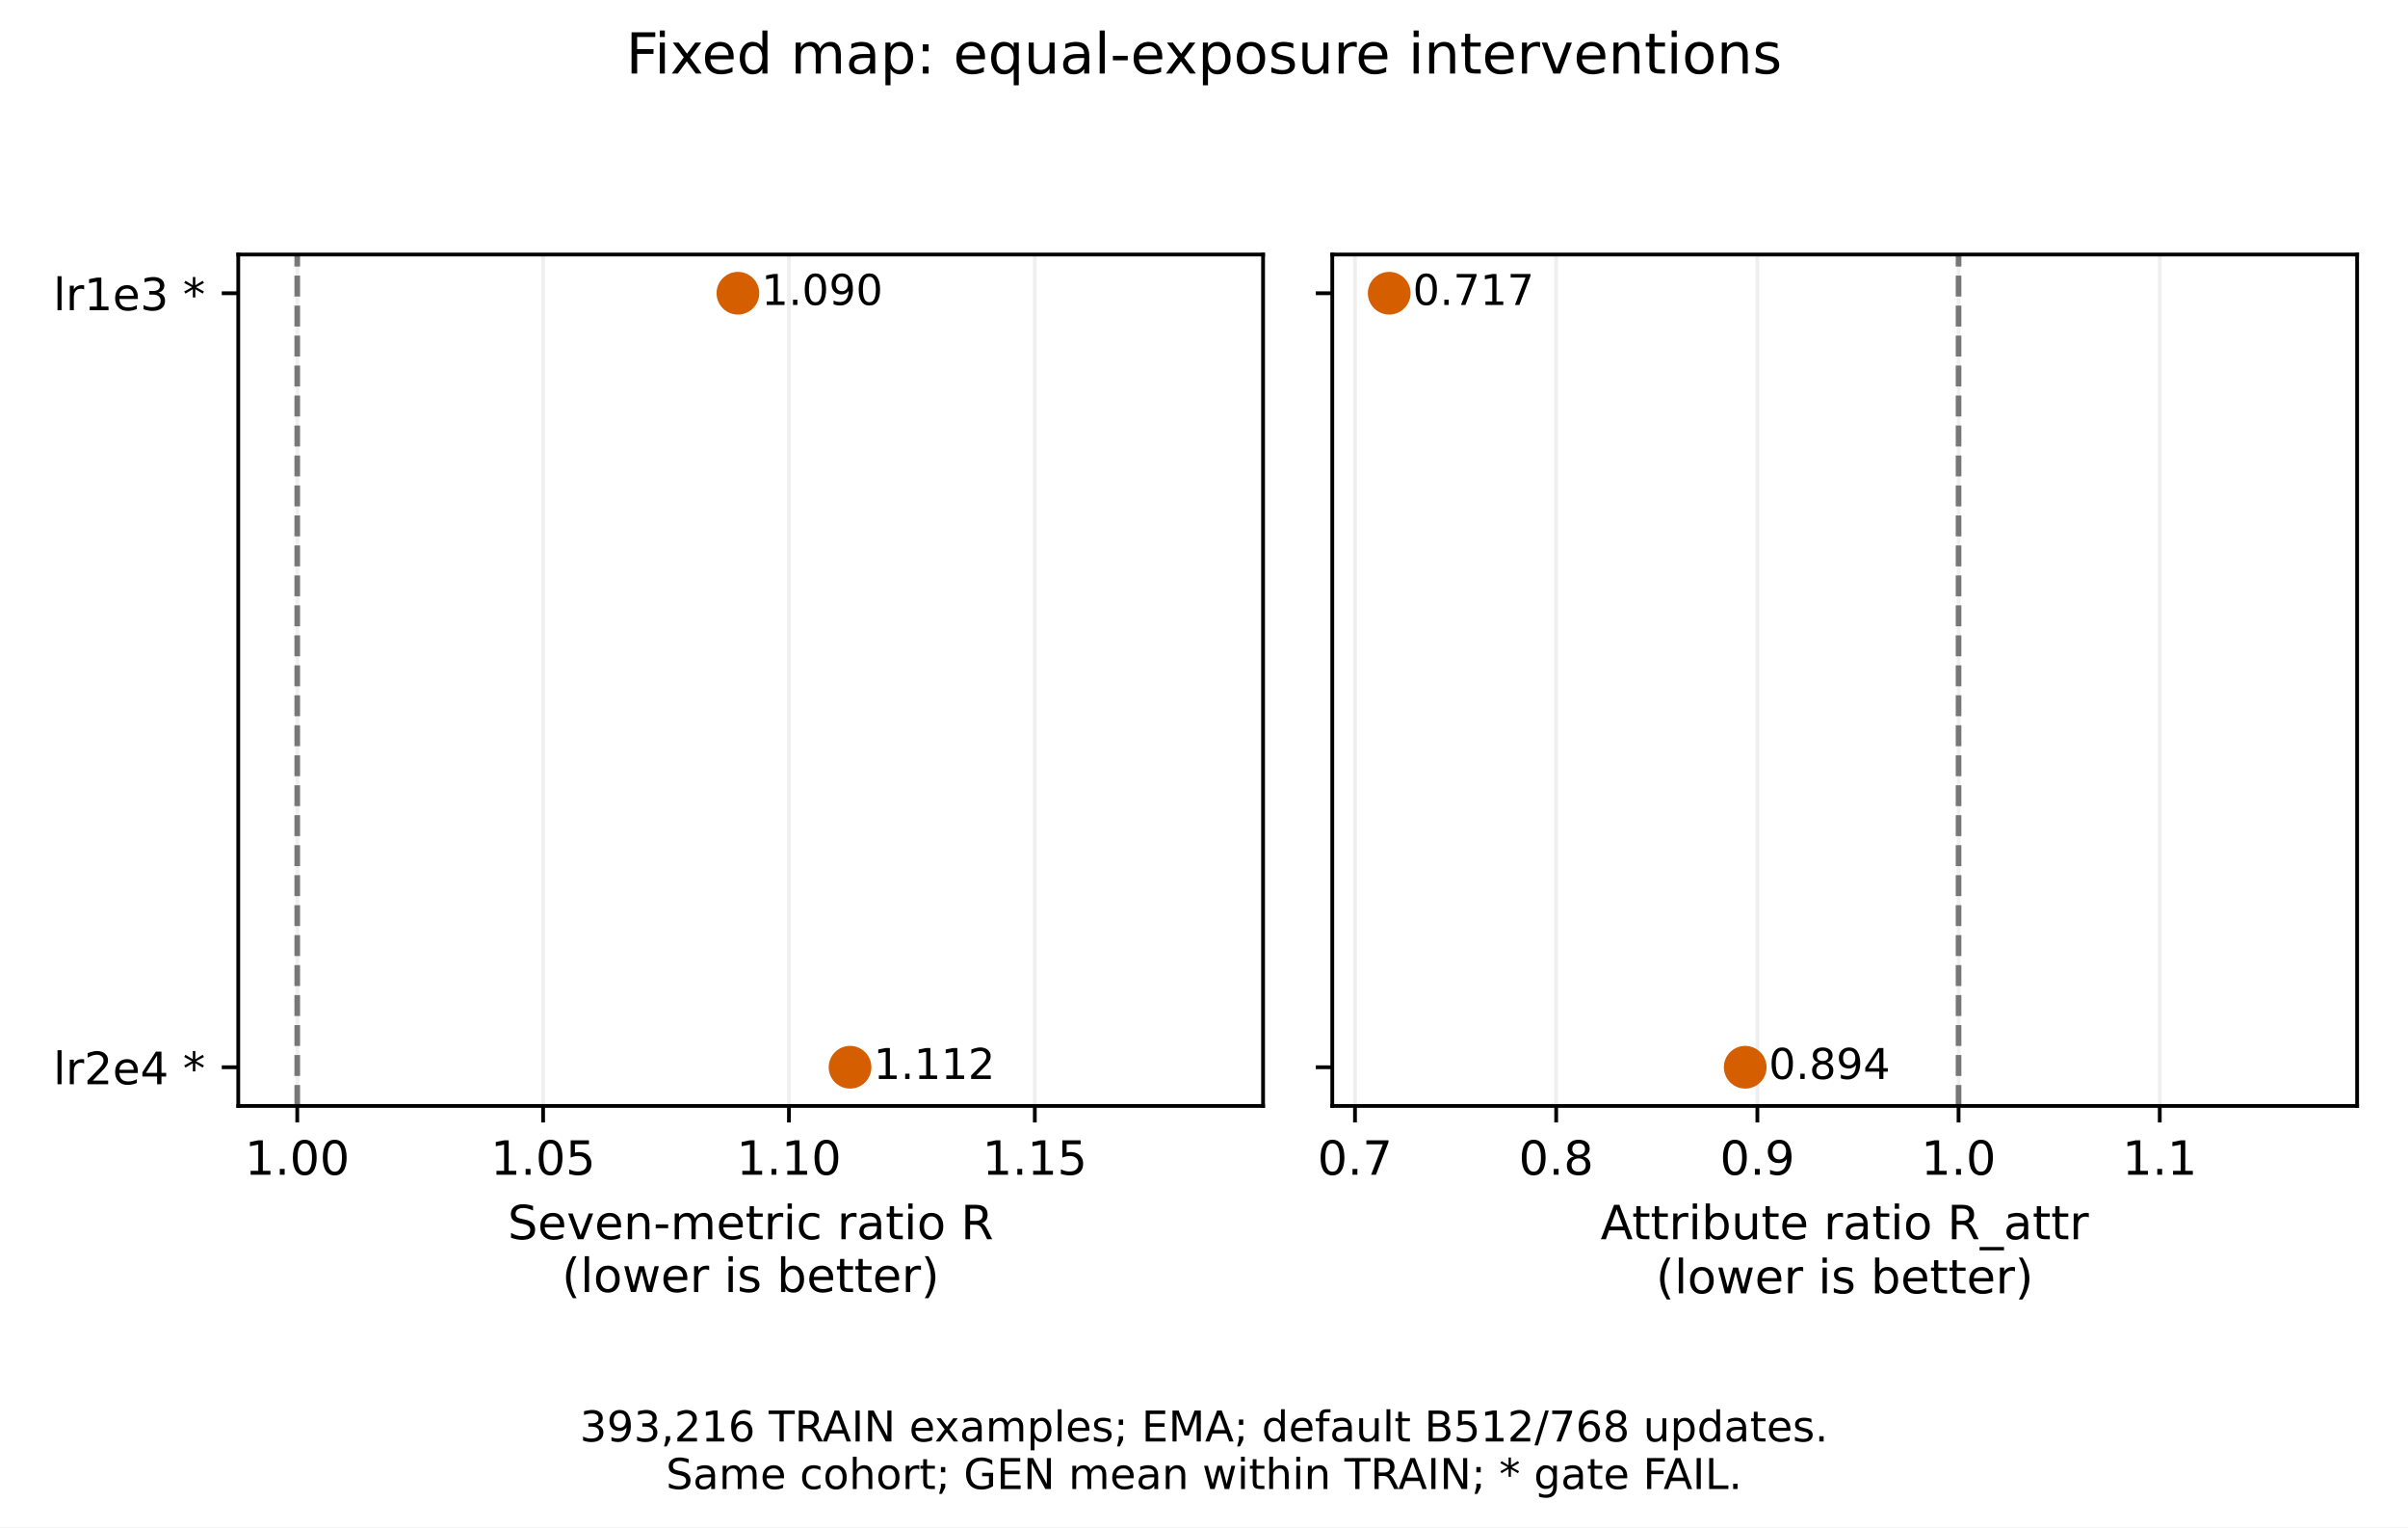
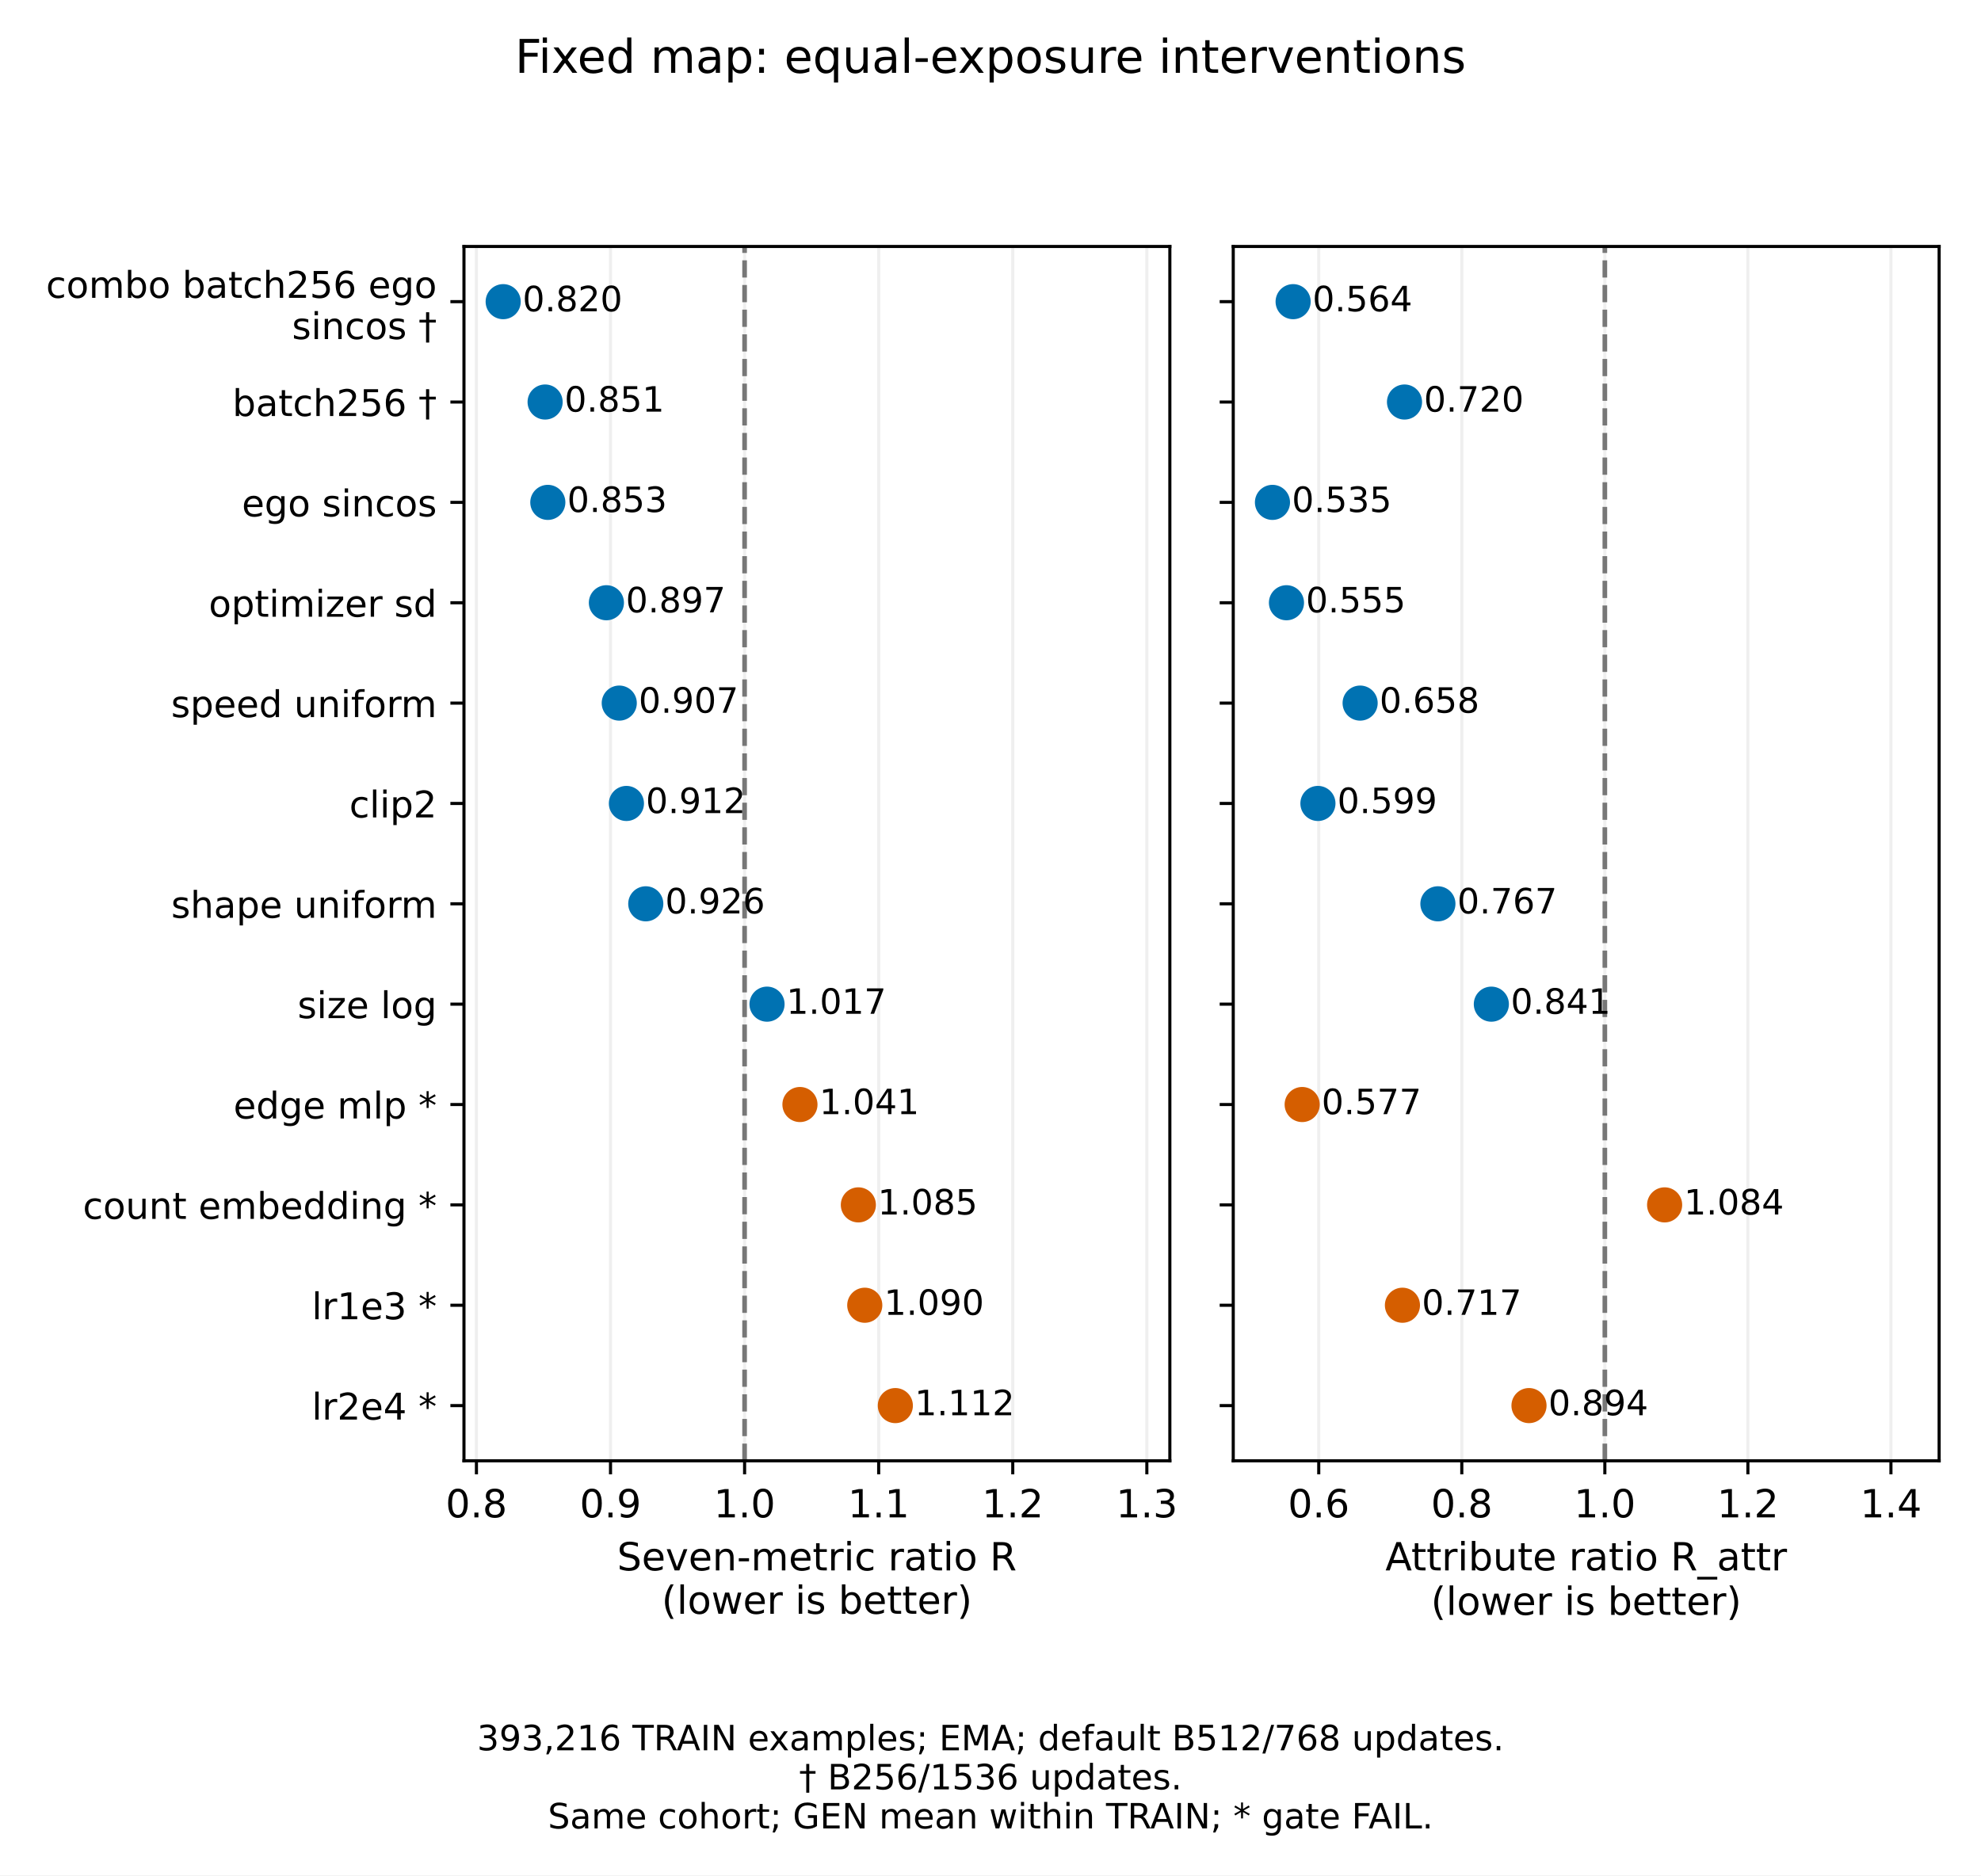
- <svg xmlns="http://www.w3.org/2000/svg" xmlns:xlink="http://www.w3.org/1999/xlink" width="511pt" height="324pt" viewBox="0 0 511 324" version="1.1">
+ <svg xmlns="http://www.w3.org/2000/svg" xmlns:xlink="http://www.w3.org/1999/xlink" width="511pt" height="483.84pt" viewBox="0 0 511 483.84" version="1.1">
  <defs>
    <style type="text/css">*{stroke-linejoin: round; stroke-linecap: butt}</style>
  </defs>
  <g id="figure_1">
    <g id="patch_1">
-       <path d="M 0 324  L 511 324  L 511 0  L 0 0  z " style="fill: #ffffff" />
+       <path d="M 0 483.84 L 511 483.84 L 511 0 L 0 0 z " style="fill: #ffffff" />
    </g>
    <g id="axes_1">
      <g id="patch_2">
-         <path d="M 50.56 234.635  L 268.038 234.635  L 268.038 54  L 50.56 54  z " style="fill: #ffffff" />
+         <path d="M 119.68 376.892 L 301.764 376.892 L 301.764 63.59 L 119.68 63.59 z " style="fill: #ffffff" />
      </g>
      <g id="matplotlib.axis_1">
        <g id="xtick_1">
          <g id="line2d_1">
-             <path d="M 63.081 234.635  L 63.081 54  " clip-path="url(#pbdfbb2872e)" style="fill: none; stroke: #b0b0b0; stroke-opacity: 0.2; stroke-width: 0.8; stroke-linecap: square" />
+             <path d="M 122.897 376.892 L 122.897 63.59 " clip-path="url(#pbceb53eed8)" style="fill: none; stroke: #b0b0b0; stroke-opacity: 0.2; stroke-width: 0.8; stroke-linecap: square" />
          </g>
          <g id="line2d_2">
            <defs>
-               <path id="mc98b90f8cb" d="M 0 0  L 0 3.5  " style="stroke: #000000; stroke-width: 0.8" />
+               <path id="mf1e7a22c0b" d="M 0 0 L 0 3.5 " style="stroke: #000000; stroke-width: 0.8" />
            </defs>
            <g>
-               <use xlink:href="#mc98b90f8cb" x="63.081" y="234.635" style="stroke: #000000; stroke-width: 0.8" />
+               <use xlink:href="#mf1e7a22c0b" x="122.897" y="376.892" style="stroke: #000000; stroke-width: 0.8" />
            </g>
          </g>
          <g id="text_1">
-             <text style="font-size: 10px; font-family: 'DejaVu Sans'; text-anchor: middle" x="63.081" y="249.233" transform="rotate(-0 63.08118 249.2332)">1.00</text>
+             <text style="font-size: 10px; font-family: 'DejaVu Sans'; text-anchor: middle" x="122.897" y="391.491" transform="rotate(-0 122.8967 391.4908)">0.8</text>
          </g>
        </g>
        <g id="xtick_2">
          <g id="line2d_3">
-             <path d="M 115.253 234.635  L 115.253 54  " clip-path="url(#pbdfbb2872e)" style="fill: none; stroke: #b0b0b0; stroke-opacity: 0.2; stroke-width: 0.8; stroke-linecap: square" />
+             <path d="M 157.483 376.892 L 157.483 63.59 " clip-path="url(#pbceb53eed8)" style="fill: none; stroke: #b0b0b0; stroke-opacity: 0.2; stroke-width: 0.8; stroke-linecap: square" />
          </g>
          <g id="line2d_4">
            <g>
-               <use xlink:href="#mc98b90f8cb" x="115.253" y="234.635" style="stroke: #000000; stroke-width: 0.8" />
+               <use xlink:href="#mf1e7a22c0b" x="157.483" y="376.892" style="stroke: #000000; stroke-width: 0.8" />
            </g>
          </g>
          <g id="text_2">
-             <text style="font-size: 10px; font-family: 'DejaVu Sans'; text-anchor: middle" x="115.253" y="249.233" transform="rotate(-0 115.2528 249.2332)">1.05</text>
+             <text style="font-size: 10px; font-family: 'DejaVu Sans'; text-anchor: middle" x="157.483" y="391.491" transform="rotate(-0 157.4831 391.4908)">0.9</text>
          </g>
        </g>
        <g id="xtick_3">
          <g id="line2d_5">
-             <path d="M 167.424 234.635  L 167.424 54  " clip-path="url(#pbdfbb2872e)" style="fill: none; stroke: #b0b0b0; stroke-opacity: 0.2; stroke-width: 0.8; stroke-linecap: square" />
+             <path d="M 192.07 376.892 L 192.07 63.59 " clip-path="url(#pbceb53eed8)" style="fill: none; stroke: #b0b0b0; stroke-opacity: 0.2; stroke-width: 0.8; stroke-linecap: square" />
          </g>
          <g id="line2d_6">
            <g>
-               <use xlink:href="#mc98b90f8cb" x="167.424" y="234.635" style="stroke: #000000; stroke-width: 0.8" />
+               <use xlink:href="#mf1e7a22c0b" x="192.07" y="376.892" style="stroke: #000000; stroke-width: 0.8" />
            </g>
          </g>
          <g id="text_3">
-             <text style="font-size: 10px; font-family: 'DejaVu Sans'; text-anchor: middle" x="167.424" y="249.233" transform="rotate(-0 167.4243 249.2332)">1.10</text>
+             <text style="font-size: 10px; font-family: 'DejaVu Sans'; text-anchor: middle" x="192.07" y="391.491" transform="rotate(-0 192.0695 391.4908)">1.0</text>
          </g>
        </g>
        <g id="xtick_4">
          <g id="line2d_7">
-             <path d="M 219.596 234.635  L 219.596 54  " clip-path="url(#pbdfbb2872e)" style="fill: none; stroke: #b0b0b0; stroke-opacity: 0.2; stroke-width: 0.8; stroke-linecap: square" />
+             <path d="M 226.656 376.892 L 226.656 63.59 " clip-path="url(#pbceb53eed8)" style="fill: none; stroke: #b0b0b0; stroke-opacity: 0.2; stroke-width: 0.8; stroke-linecap: square" />
          </g>
          <g id="line2d_8">
            <g>
-               <use xlink:href="#mc98b90f8cb" x="219.596" y="234.635" style="stroke: #000000; stroke-width: 0.8" />
+               <use xlink:href="#mf1e7a22c0b" x="226.656" y="376.892" style="stroke: #000000; stroke-width: 0.8" />
            </g>
          </g>
          <g id="text_4">
-             <text style="font-size: 10px; font-family: 'DejaVu Sans'; text-anchor: middle" x="219.596" y="249.233" transform="rotate(-0 219.5959 249.2332)">1.15</text>
-           </g>
-         </g>
-         <g id="text_5">
-           <text style="font-size: 10px; font-family: 'DejaVu Sans'" transform="translate(107.7581 262.9113)">Seven-metric ratio R</text>
-           <text style="font-size: 10px; font-family: 'DejaVu Sans'" transform="translate(119.2527 274.1091)">(lower is better)</text>
+             <text style="font-size: 10px; font-family: 'DejaVu Sans'; text-anchor: middle" x="226.656" y="391.491" transform="rotate(-0 226.6559 391.4908)">1.1</text>
+           </g>
+         </g>
+         <g id="xtick_5">
+           <g id="line2d_9">
+             <path d="M 261.242 376.892 L 261.242 63.59 " clip-path="url(#pbceb53eed8)" style="fill: none; stroke: #b0b0b0; stroke-opacity: 0.2; stroke-width: 0.8; stroke-linecap: square" />
+           </g>
+           <g id="line2d_10">
+             <g>
+               <use xlink:href="#mf1e7a22c0b" x="261.242" y="376.892" style="stroke: #000000; stroke-width: 0.8" />
+             </g>
+           </g>
+           <g id="text_5">
+             <text style="font-size: 10px; font-family: 'DejaVu Sans'; text-anchor: middle" x="261.242" y="391.491" transform="rotate(-0 261.2423 391.4908)">1.2</text>
+           </g>
+         </g>
+         <g id="xtick_6">
+           <g id="line2d_11">
+             <path d="M 295.829 376.892 L 295.829 63.59 " clip-path="url(#pbceb53eed8)" style="fill: none; stroke: #b0b0b0; stroke-opacity: 0.2; stroke-width: 0.8; stroke-linecap: square" />
+           </g>
+           <g id="line2d_12">
+             <g>
+               <use xlink:href="#mf1e7a22c0b" x="295.829" y="376.892" style="stroke: #000000; stroke-width: 0.8" />
+             </g>
+           </g>
+           <g id="text_6">
+             <text style="font-size: 10px; font-family: 'DejaVu Sans'; text-anchor: middle" x="295.829" y="391.491" transform="rotate(-0 295.8287 391.4908)">1.3</text>
+           </g>
+         </g>
+         <g id="text_7">
+           <text style="font-size: 10px; font-family: 'DejaVu Sans'" transform="translate(159.1812 405.1689)">Seven-metric ratio R</text>
+           <text style="font-size: 10px; font-family: 'DejaVu Sans'" transform="translate(170.6758 416.3667)">(lower is better)</text>
        </g>
      </g>
      <g id="matplotlib.axis_2">
        <g id="ytick_1">
-           <g id="line2d_9">
+           <g id="line2d_13">
            <defs>
-               <path id="mfae079e0f7" d="M 0 0  L -3.5 0  " style="stroke: #000000; stroke-width: 0.8" />
+               <path id="ma872271c7c" d="M 0 0 L -3.5 0 " style="stroke: #000000; stroke-width: 0.8" />
            </defs>
            <g>
-               <use xlink:href="#mfae079e0f7" x="50.56" y="62.211" style="stroke: #000000; stroke-width: 0.8" />
-             </g>
-           </g>
-           <g id="text_6">
-             <text style="font-size: 9.5px; font-family: 'DejaVu Sans'; text-anchor: end" x="43.56" y="65.82" transform="rotate(-0 43.56 65.81993)">lr1e3 *</text>
+               <use xlink:href="#ma872271c7c" x="119.68" y="77.831" style="stroke: #000000; stroke-width: 0.8" />
+             </g>
+           </g>
+           <g id="text_8">
+             <text style="font-size: 9.5px; font-family: 'DejaVu Sans'" transform="translate(11.86422 76.84355)">combo batch256 ego</text>
+             <text style="font-size: 9.5px; font-family: 'DejaVu Sans'" transform="translate(75.3168 87.48147)">sincos †</text>
          </g>
        </g>
        <g id="ytick_2">
-           <g id="line2d_10">
-             <g>
-               <use xlink:href="#mfae079e0f7" x="50.56" y="226.424" style="stroke: #000000; stroke-width: 0.8" />
-             </g>
-           </g>
-           <g id="text_7">
-             <text style="font-size: 9.5px; font-family: 'DejaVu Sans'; text-anchor: end" x="43.56" y="230.033" transform="rotate(-0 43.56 230.0333)">lr2e4 *</text>
-           </g>
-         </g>
-       </g>
-       <g id="line2d_11">
-         <path d="M 63.081 234.635  L 63.081 54  " clip-path="url(#pbdfbb2872e)" style="fill: none; stroke-dasharray: 4.44,1.92; stroke-dashoffset: 0; stroke: #777777; stroke-width: 1.2" />
+           <g id="line2d_14">
+             <g>
+               <use xlink:href="#ma872271c7c" x="119.68" y="103.724" style="stroke: #000000; stroke-width: 0.8" />
+             </g>
+           </g>
+           <g id="text_9">
+             <text style="font-size: 9.5px; font-family: 'DejaVu Sans'; text-anchor: end" x="112.68" y="107.333" transform="rotate(-0 112.68 107.3334)">batch256 †</text>
+           </g>
+         </g>
+         <g id="ytick_3">
+           <g id="line2d_15">
+             <g>
+               <use xlink:href="#ma872271c7c" x="119.68" y="129.617" style="stroke: #000000; stroke-width: 0.8" />
+             </g>
+           </g>
+           <g id="text_10">
+             <text style="font-size: 9.5px; font-family: 'DejaVu Sans'; text-anchor: end" x="112.68" y="133.226" transform="rotate(-0 112.68 133.2261)">ego sincos</text>
+           </g>
+         </g>
+         <g id="ytick_4">
+           <g id="line2d_16">
+             <g>
+               <use xlink:href="#ma872271c7c" x="119.68" y="155.51" style="stroke: #000000; stroke-width: 0.8" />
+             </g>
+           </g>
+           <g id="text_11">
+             <text style="font-size: 9.5px; font-family: 'DejaVu Sans'; text-anchor: end" x="112.68" y="159.119" transform="rotate(-0 112.68 159.1188)">optimizer sd</text>
+           </g>
+         </g>
+         <g id="ytick_5">
+           <g id="line2d_17">
+             <g>
+               <use xlink:href="#ma872271c7c" x="119.68" y="181.402" style="stroke: #000000; stroke-width: 0.8" />
+             </g>
+           </g>
+           <g id="text_12">
+             <text style="font-size: 9.5px; font-family: 'DejaVu Sans'; text-anchor: end" x="112.68" y="185.012" transform="rotate(-0 112.68 185.0115)">speed uniform</text>
+           </g>
+         </g>
+         <g id="ytick_6">
+           <g id="line2d_18">
+             <g>
+               <use xlink:href="#ma872271c7c" x="119.68" y="207.295" style="stroke: #000000; stroke-width: 0.8" />
+             </g>
+           </g>
+           <g id="text_13">
+             <text style="font-size: 9.5px; font-family: 'DejaVu Sans'; text-anchor: end" x="112.68" y="210.904" transform="rotate(-0 112.68 210.9043)">clip2</text>
+           </g>
+         </g>
+         <g id="ytick_7">
+           <g id="line2d_19">
+             <g>
+               <use xlink:href="#ma872271c7c" x="119.68" y="233.188" style="stroke: #000000; stroke-width: 0.8" />
+             </g>
+           </g>
+           <g id="text_14">
+             <text style="font-size: 9.5px; font-family: 'DejaVu Sans'; text-anchor: end" x="112.68" y="236.797" transform="rotate(-0 112.68 236.797)">shape uniform</text>
+           </g>
+         </g>
+         <g id="ytick_8">
+           <g id="line2d_20">
+             <g>
+               <use xlink:href="#ma872271c7c" x="119.68" y="259.08" style="stroke: #000000; stroke-width: 0.8" />
+             </g>
+           </g>
+           <g id="text_15">
+             <text style="font-size: 9.5px; font-family: 'DejaVu Sans'; text-anchor: end" x="112.68" y="262.69" transform="rotate(-0 112.68 262.6897)">size log</text>
+           </g>
+         </g>
+         <g id="ytick_9">
+           <g id="line2d_21">
+             <g>
+               <use xlink:href="#ma872271c7c" x="119.68" y="284.973" style="stroke: #000000; stroke-width: 0.8" />
+             </g>
+           </g>
+           <g id="text_16">
+             <text style="font-size: 9.5px; font-family: 'DejaVu Sans'; text-anchor: end" x="112.68" y="288.582" transform="rotate(-0 112.68 288.5824)">edge mlp *</text>
+           </g>
+         </g>
+         <g id="ytick_10">
+           <g id="line2d_22">
+             <g>
+               <use xlink:href="#ma872271c7c" x="119.68" y="310.866" style="stroke: #000000; stroke-width: 0.8" />
+             </g>
+           </g>
+           <g id="text_17">
+             <text style="font-size: 9.5px; font-family: 'DejaVu Sans'; text-anchor: end" x="112.68" y="314.475" transform="rotate(-0 112.68 314.4752)">count embedding *</text>
+           </g>
+         </g>
+         <g id="ytick_11">
+           <g id="line2d_23">
+             <g>
+               <use xlink:href="#ma872271c7c" x="119.68" y="336.759" style="stroke: #000000; stroke-width: 0.8" />
+             </g>
+           </g>
+           <g id="text_18">
+             <text style="font-size: 9.5px; font-family: 'DejaVu Sans'; text-anchor: end" x="112.68" y="340.368" transform="rotate(-0 112.68 340.3679)">lr1e3 *</text>
+           </g>
+         </g>
+         <g id="ytick_12">
+           <g id="line2d_24">
+             <g>
+               <use xlink:href="#ma872271c7c" x="119.68" y="362.651" style="stroke: #000000; stroke-width: 0.8" />
+             </g>
+           </g>
+           <g id="text_19">
+             <text style="font-size: 9.5px; font-family: 'DejaVu Sans'; text-anchor: end" x="112.68" y="366.261" transform="rotate(-0 112.68 366.2606)">lr2e4 *</text>
+           </g>
+         </g>
+       </g>
+       <g id="line2d_25">
+         <path d="M 192.07 376.892 L 192.07 63.59 " clip-path="url(#pbceb53eed8)" style="fill: none; stroke-dasharray: 4.44,1.92; stroke-dashoffset: 0; stroke: #777777; stroke-width: 1.2" />
      </g>
      <g id="patch_3">
-         <path d="M 50.56 234.635  L 50.56 54  " style="fill: none; stroke: #000000; stroke-width: 0.8; stroke-linejoin: miter; stroke-linecap: square" />
+         <path d="M 119.68 376.892 L 119.68 63.59 " style="fill: none; stroke: #000000; stroke-width: 0.8; stroke-linejoin: miter; stroke-linecap: square" />
      </g>
      <g id="patch_4">
-         <path d="M 268.038 234.635  L 268.038 54  " style="fill: none; stroke: #000000; stroke-width: 0.8; stroke-linejoin: miter; stroke-linecap: square" />
+         <path d="M 301.764 376.892 L 301.764 63.59 " style="fill: none; stroke: #000000; stroke-width: 0.8; stroke-linejoin: miter; stroke-linecap: square" />
      </g>
      <g id="patch_5">
-         <path d="M 50.56 234.635  L 268.038 234.635  " style="fill: none; stroke: #000000; stroke-width: 0.8; stroke-linejoin: miter; stroke-linecap: square" />
+         <path d="M 119.68 376.892 L 301.764 376.892 " style="fill: none; stroke: #000000; stroke-width: 0.8; stroke-linejoin: miter; stroke-linecap: square" />
      </g>
      <g id="patch_6">
-         <path d="M 50.56 54  L 268.038 54  " style="fill: none; stroke: #000000; stroke-width: 0.8; stroke-linejoin: miter; stroke-linecap: square" />
+         <path d="M 119.68 63.59 L 301.764 63.59 " style="fill: none; stroke: #000000; stroke-width: 0.8; stroke-linejoin: miter; stroke-linecap: square" />
      </g>
      <g id="PathCollection_1">
        <defs>
-           <path id="C0_0_9b3d027176" d="M 0 4.031  C 1.069 4.031 2.094 3.606 2.85 2.85  C 3.606 2.094 4.031 1.069 4.031 -0  C 4.031 -1.069 3.606 -2.094 2.85 -2.85  C 2.094 -3.606 1.069 -4.031 0 -4.031  C -1.069 -4.031 -2.094 -3.606 -2.85 -2.85  C -3.606 -2.094 -4.031 -1.069 -4.031 0  C -4.031 1.069 -3.606 2.094 -2.85 2.85  C -2.094 3.606 -1.069 4.031 0 4.031  z " />
+           <path id="C0_0_49f343d128" d="M 0 4.031 C 1.069 4.031 2.094 3.606 2.85 2.85 C 3.606 2.094 4.031 1.069 4.031 -0 C 4.031 -1.069 3.606 -2.094 2.85 -2.85 C 2.094 -3.606 1.069 -4.031 0 -4.031 C -1.069 -4.031 -2.094 -3.606 -2.85 -2.85 C -3.606 -2.094 -4.031 -1.069 -4.031 0 C -4.031 1.069 -3.606 2.094 -2.85 2.85 C -2.094 3.606 -1.069 4.031 0 4.031 z " />
        </defs>
-         <g clip-path="url(#pbdfbb2872e)">
-           <use xlink:href="#C0_0_9b3d027176" x="156.594" y="62.211" style="fill: #d55e00; stroke: #d55e00" />
-         </g>
-         <g clip-path="url(#pbdfbb2872e)">
-           <use xlink:href="#C0_0_9b3d027176" x="180.389" y="226.424" style="fill: #d55e00; stroke: #d55e00" />
-         </g>
-       </g>
-       <g id="text_8">
-         <text style="font-size: 9px; font-family: 'DejaVu Sans'; text-anchor: start" x="161.594" y="64.694" transform="rotate(-0 161.5939 64.69411)">1.090</text>
-       </g>
-       <g id="text_9">
-         <text style="font-size: 9px; font-family: 'DejaVu Sans'; text-anchor: start" x="185.389" y="228.908" transform="rotate(-0 185.3893 228.9075)">1.112</text>
+         <g clip-path="url(#pbceb53eed8)">
+           <use xlink:href="#C0_0_49f343d128" x="129.796" y="77.831" style="fill: #0072b2; stroke: #0072b2" />
+         </g>
+         <g clip-path="url(#pbceb53eed8)">
+           <use xlink:href="#C0_0_49f343d128" x="140.613" y="103.724" style="fill: #0072b2; stroke: #0072b2" />
+         </g>
+         <g clip-path="url(#pbceb53eed8)">
+           <use xlink:href="#C0_0_49f343d128" x="141.31" y="129.617" style="fill: #0072b2; stroke: #0072b2" />
+         </g>
+         <g clip-path="url(#pbceb53eed8)">
+           <use xlink:href="#C0_0_49f343d128" x="156.421" y="155.51" style="fill: #0072b2; stroke: #0072b2" />
+         </g>
+         <g clip-path="url(#pbceb53eed8)">
+           <use xlink:href="#C0_0_49f343d128" x="159.738" y="181.402" style="fill: #0072b2; stroke: #0072b2" />
+         </g>
+         <g clip-path="url(#pbceb53eed8)">
+           <use xlink:href="#C0_0_49f343d128" x="161.586" y="207.295" style="fill: #0072b2; stroke: #0072b2" />
+         </g>
+         <g clip-path="url(#pbceb53eed8)">
+           <use xlink:href="#C0_0_49f343d128" x="166.578" y="233.188" style="fill: #0072b2; stroke: #0072b2" />
+         </g>
+         <g clip-path="url(#pbceb53eed8)">
+           <use xlink:href="#C0_0_49f343d128" x="197.854" y="259.08" style="fill: #0072b2; stroke: #0072b2" />
+         </g>
+         <g clip-path="url(#pbceb53eed8)">
+           <use xlink:href="#C0_0_49f343d128" x="206.348" y="284.973" style="fill: #d55e00; stroke: #d55e00" />
+         </g>
+         <g clip-path="url(#pbceb53eed8)">
+           <use xlink:href="#C0_0_49f343d128" x="221.415" y="310.866" style="fill: #d55e00; stroke: #d55e00" />
+         </g>
+         <g clip-path="url(#pbceb53eed8)">
+           <use xlink:href="#C0_0_49f343d128" x="223.066" y="336.759" style="fill: #d55e00; stroke: #d55e00" />
+         </g>
+         <g clip-path="url(#pbceb53eed8)">
+           <use xlink:href="#C0_0_49f343d128" x="230.953" y="362.651" style="fill: #d55e00; stroke: #d55e00" />
+         </g>
+       </g>
+       <g id="text_20">
+         <text style="font-size: 9px; font-family: 'DejaVu Sans'; text-anchor: start" x="134.796" y="80.315" transform="rotate(-0 134.7958 80.31484)">0.820</text>
+       </g>
+       <g id="text_21">
+         <text style="font-size: 9px; font-family: 'DejaVu Sans'; text-anchor: start" x="145.613" y="106.208" transform="rotate(-0 145.6132 106.2076)">0.851</text>
+       </g>
+       <g id="text_22">
+         <text style="font-size: 9px; font-family: 'DejaVu Sans'; text-anchor: start" x="146.31" y="132.1" transform="rotate(-0 146.3103 132.1003)">0.853</text>
+       </g>
+       <g id="text_23">
+         <text style="font-size: 9px; font-family: 'DejaVu Sans'; text-anchor: start" x="161.421" y="157.993" transform="rotate(-0 161.421 157.993)">0.897</text>
+       </g>
+       <g id="text_24">
+         <text style="font-size: 9px; font-family: 'DejaVu Sans'; text-anchor: start" x="164.738" y="183.886" transform="rotate(-0 164.7378 183.8857)">0.907</text>
+       </g>
+       <g id="text_25">
+         <text style="font-size: 9px; font-family: 'DejaVu Sans'; text-anchor: start" x="166.586" y="209.778" transform="rotate(-0 166.5862 209.7785)">0.912</text>
+       </g>
+       <g id="text_26">
+         <text style="font-size: 9px; font-family: 'DejaVu Sans'; text-anchor: start" x="171.578" y="235.671" transform="rotate(-0 171.5785 235.6712)">0.926</text>
+       </g>
+       <g id="text_27">
+         <text style="font-size: 9px; font-family: 'DejaVu Sans'; text-anchor: start" x="202.854" y="261.564" transform="rotate(-0 202.8538 261.5639)">1.017</text>
+       </g>
+       <g id="text_28">
+         <text style="font-size: 9px; font-family: 'DejaVu Sans'; text-anchor: start" x="211.348" y="287.457" transform="rotate(-0 211.3475 287.4566)">1.041</text>
+       </g>
+       <g id="text_29">
+         <text style="font-size: 9px; font-family: 'DejaVu Sans'; text-anchor: start" x="226.415" y="313.349" transform="rotate(-0 226.4152 313.3493)">1.085</text>
+       </g>
+       <g id="text_30">
+         <text style="font-size: 9px; font-family: 'DejaVu Sans'; text-anchor: start" x="228.066" y="339.242" transform="rotate(-0 228.066 339.2421)">1.090</text>
+       </g>
+       <g id="text_31">
+         <text style="font-size: 9px; font-family: 'DejaVu Sans'; text-anchor: start" x="235.953" y="365.135" transform="rotate(-0 235.9534 365.1348)">1.112</text>
      </g>
    </g>
    <g id="axes_2">
      <g id="patch_7">
-         <path d="M 282.722 234.635  L 500.2 234.635  L 500.2 54  L 282.722 54  z " style="fill: #ffffff" />
+         <path d="M 318.116 376.892 L 500.2 376.892 L 500.2 63.59 L 318.116 63.59 z " style="fill: #ffffff" />
      </g>
      <g id="matplotlib.axis_3">
-         <g id="xtick_5">
-           <g id="line2d_12">
-             <path d="M 287.543 234.635  L 287.543 54  " clip-path="url(#p1dde01dc88)" style="fill: none; stroke: #b0b0b0; stroke-opacity: 0.2; stroke-width: 0.8; stroke-linecap: square" />
-           </g>
-           <g id="line2d_13">
-             <g>
-               <use xlink:href="#mc98b90f8cb" x="287.543" y="234.635" style="stroke: #000000; stroke-width: 0.8" />
-             </g>
-           </g>
-           <g id="text_10">
-             <text style="font-size: 10px; font-family: 'DejaVu Sans'; text-anchor: middle" x="287.543" y="249.233" transform="rotate(-0 287.543 249.2332)">0.7</text>
-           </g>
-         </g>
-         <g id="xtick_6">
-           <g id="line2d_14">
-             <path d="M 330.237 234.635  L 330.237 54  " clip-path="url(#p1dde01dc88)" style="fill: none; stroke: #b0b0b0; stroke-opacity: 0.2; stroke-width: 0.8; stroke-linecap: square" />
-           </g>
-           <g id="line2d_15">
-             <g>
-               <use xlink:href="#mc98b90f8cb" x="330.237" y="234.635" style="stroke: #000000; stroke-width: 0.8" />
-             </g>
-           </g>
-           <g id="text_11">
-             <text style="font-size: 10px; font-family: 'DejaVu Sans'; text-anchor: middle" x="330.237" y="249.233" transform="rotate(-0 330.2371 249.2332)">0.8</text>
-           </g>
-         </g>
        <g id="xtick_7">
-           <g id="line2d_16">
-             <path d="M 372.931 234.635  L 372.931 54  " clip-path="url(#p1dde01dc88)" style="fill: none; stroke: #b0b0b0; stroke-opacity: 0.2; stroke-width: 0.8; stroke-linecap: square" />
-           </g>
-           <g id="line2d_17">
-             <g>
-               <use xlink:href="#mc98b90f8cb" x="372.931" y="234.635" style="stroke: #000000; stroke-width: 0.8" />
-             </g>
-           </g>
-           <g id="text_12">
-             <text style="font-size: 10px; font-family: 'DejaVu Sans'; text-anchor: middle" x="372.931" y="249.233" transform="rotate(-0 372.9313 249.2332)">0.9</text>
+           <g id="line2d_26">
+             <path d="M 340.171 376.892 L 340.171 63.59 " clip-path="url(#pbc3e005be5)" style="fill: none; stroke: #b0b0b0; stroke-opacity: 0.2; stroke-width: 0.8; stroke-linecap: square" />
+           </g>
+           <g id="line2d_27">
+             <g>
+               <use xlink:href="#mf1e7a22c0b" x="340.171" y="376.892" style="stroke: #000000; stroke-width: 0.8" />
+             </g>
+           </g>
+           <g id="text_32">
+             <text style="font-size: 10px; font-family: 'DejaVu Sans'; text-anchor: middle" x="340.171" y="391.491" transform="rotate(-0 340.1712 391.4908)">0.6</text>
          </g>
        </g>
        <g id="xtick_8">
-           <g id="line2d_18">
-             <path d="M 415.625 234.635  L 415.625 54  " clip-path="url(#p1dde01dc88)" style="fill: none; stroke: #b0b0b0; stroke-opacity: 0.2; stroke-width: 0.8; stroke-linecap: square" />
-           </g>
-           <g id="line2d_19">
-             <g>
-               <use xlink:href="#mc98b90f8cb" x="415.625" y="234.635" style="stroke: #000000; stroke-width: 0.8" />
-             </g>
-           </g>
-           <g id="text_13">
-             <text style="font-size: 10px; font-family: 'DejaVu Sans'; text-anchor: middle" x="415.625" y="249.233" transform="rotate(-0 415.6254 249.2332)">1.0</text>
+           <g id="line2d_28">
+             <path d="M 377.071 376.892 L 377.071 63.59 " clip-path="url(#pbc3e005be5)" style="fill: none; stroke: #b0b0b0; stroke-opacity: 0.2; stroke-width: 0.8; stroke-linecap: square" />
+           </g>
+           <g id="line2d_29">
+             <g>
+               <use xlink:href="#mf1e7a22c0b" x="377.071" y="376.892" style="stroke: #000000; stroke-width: 0.8" />
+             </g>
+           </g>
+           <g id="text_33">
+             <text style="font-size: 10px; font-family: 'DejaVu Sans'; text-anchor: middle" x="377.071" y="391.491" transform="rotate(-0 377.0706 391.4908)">0.8</text>
          </g>
        </g>
        <g id="xtick_9">
-           <g id="line2d_20">
-             <path d="M 458.32 234.635  L 458.32 54  " clip-path="url(#p1dde01dc88)" style="fill: none; stroke: #b0b0b0; stroke-opacity: 0.2; stroke-width: 0.8; stroke-linecap: square" />
-           </g>
-           <g id="line2d_21">
-             <g>
-               <use xlink:href="#mc98b90f8cb" x="458.32" y="234.635" style="stroke: #000000; stroke-width: 0.8" />
-             </g>
-           </g>
-           <g id="text_14">
-             <text style="font-size: 10px; font-family: 'DejaVu Sans'; text-anchor: middle" x="458.32" y="249.233" transform="rotate(-0 458.3195 249.2332)">1.1</text>
-           </g>
-         </g>
-         <g id="text_15">
-           <text style="font-size: 10px; font-family: 'DejaVu Sans'" transform="translate(339.6636 262.9113)">Attribute ratio R_attr</text>
-           <text style="font-size: 10px; font-family: 'DejaVu Sans'" transform="translate(351.4151 274.3872)">(lower is better)</text>
+           <g id="line2d_30">
+             <path d="M 413.97 376.892 L 413.97 63.59 " clip-path="url(#pbc3e005be5)" style="fill: none; stroke: #b0b0b0; stroke-opacity: 0.2; stroke-width: 0.8; stroke-linecap: square" />
+           </g>
+           <g id="line2d_31">
+             <g>
+               <use xlink:href="#mf1e7a22c0b" x="413.97" y="376.892" style="stroke: #000000; stroke-width: 0.8" />
+             </g>
+           </g>
+           <g id="text_34">
+             <text style="font-size: 10px; font-family: 'DejaVu Sans'; text-anchor: middle" x="413.97" y="391.491" transform="rotate(-0 413.9699 391.4908)">1.0</text>
+           </g>
+         </g>
+         <g id="xtick_10">
+           <g id="line2d_32">
+             <path d="M 450.869 376.892 L 450.869 63.59 " clip-path="url(#pbc3e005be5)" style="fill: none; stroke: #b0b0b0; stroke-opacity: 0.2; stroke-width: 0.8; stroke-linecap: square" />
+           </g>
+           <g id="line2d_33">
+             <g>
+               <use xlink:href="#mf1e7a22c0b" x="450.869" y="376.892" style="stroke: #000000; stroke-width: 0.8" />
+             </g>
+           </g>
+           <g id="text_35">
+             <text style="font-size: 10px; font-family: 'DejaVu Sans'; text-anchor: middle" x="450.869" y="391.491" transform="rotate(-0 450.8693 391.4908)">1.2</text>
+           </g>
+         </g>
+         <g id="xtick_11">
+           <g id="line2d_34">
+             <path d="M 487.769 376.892 L 487.769 63.59 " clip-path="url(#pbc3e005be5)" style="fill: none; stroke: #b0b0b0; stroke-opacity: 0.2; stroke-width: 0.8; stroke-linecap: square" />
+           </g>
+           <g id="line2d_35">
+             <g>
+               <use xlink:href="#mf1e7a22c0b" x="487.769" y="376.892" style="stroke: #000000; stroke-width: 0.8" />
+             </g>
+           </g>
+           <g id="text_36">
+             <text style="font-size: 10px; font-family: 'DejaVu Sans'; text-anchor: middle" x="487.769" y="391.491" transform="rotate(-0 487.7686 391.4908)">1.4</text>
+           </g>
+         </g>
+         <g id="text_37">
+           <text style="font-size: 10px; font-family: 'DejaVu Sans'" transform="translate(357.3605 405.1689)">Attribute ratio R_attr</text>
+           <text style="font-size: 10px; font-family: 'DejaVu Sans'" transform="translate(369.112 416.6449)">(lower is better)</text>
        </g>
      </g>
      <g id="matplotlib.axis_4">
-         <g id="ytick_3">
-           <g id="line2d_22">
-             <g>
-               <use xlink:href="#mfae079e0f7" x="282.722" y="62.211" style="stroke: #000000; stroke-width: 0.8" />
-             </g>
-           </g>
-         </g>
-         <g id="ytick_4">
-           <g id="line2d_23">
-             <g>
-               <use xlink:href="#mfae079e0f7" x="282.722" y="226.424" style="stroke: #000000; stroke-width: 0.8" />
-             </g>
-           </g>
-         </g>
-       </g>
-       <g id="line2d_24">
-         <path d="M 415.625 234.635  L 415.625 54  " clip-path="url(#p1dde01dc88)" style="fill: none; stroke-dasharray: 4.44,1.92; stroke-dashoffset: 0; stroke: #777777; stroke-width: 1.2" />
+         <g id="ytick_13">
+           <g id="line2d_36">
+             <g>
+               <use xlink:href="#ma872271c7c" x="318.116" y="77.831" style="stroke: #000000; stroke-width: 0.8" />
+             </g>
+           </g>
+         </g>
+         <g id="ytick_14">
+           <g id="line2d_37">
+             <g>
+               <use xlink:href="#ma872271c7c" x="318.116" y="103.724" style="stroke: #000000; stroke-width: 0.8" />
+             </g>
+           </g>
+         </g>
+         <g id="ytick_15">
+           <g id="line2d_38">
+             <g>
+               <use xlink:href="#ma872271c7c" x="318.116" y="129.617" style="stroke: #000000; stroke-width: 0.8" />
+             </g>
+           </g>
+         </g>
+         <g id="ytick_16">
+           <g id="line2d_39">
+             <g>
+               <use xlink:href="#ma872271c7c" x="318.116" y="155.51" style="stroke: #000000; stroke-width: 0.8" />
+             </g>
+           </g>
+         </g>
+         <g id="ytick_17">
+           <g id="line2d_40">
+             <g>
+               <use xlink:href="#ma872271c7c" x="318.116" y="181.402" style="stroke: #000000; stroke-width: 0.8" />
+             </g>
+           </g>
+         </g>
+         <g id="ytick_18">
+           <g id="line2d_41">
+             <g>
+               <use xlink:href="#ma872271c7c" x="318.116" y="207.295" style="stroke: #000000; stroke-width: 0.8" />
+             </g>
+           </g>
+         </g>
+         <g id="ytick_19">
+           <g id="line2d_42">
+             <g>
+               <use xlink:href="#ma872271c7c" x="318.116" y="233.188" style="stroke: #000000; stroke-width: 0.8" />
+             </g>
+           </g>
+         </g>
+         <g id="ytick_20">
+           <g id="line2d_43">
+             <g>
+               <use xlink:href="#ma872271c7c" x="318.116" y="259.08" style="stroke: #000000; stroke-width: 0.8" />
+             </g>
+           </g>
+         </g>
+         <g id="ytick_21">
+           <g id="line2d_44">
+             <g>
+               <use xlink:href="#ma872271c7c" x="318.116" y="284.973" style="stroke: #000000; stroke-width: 0.8" />
+             </g>
+           </g>
+         </g>
+         <g id="ytick_22">
+           <g id="line2d_45">
+             <g>
+               <use xlink:href="#ma872271c7c" x="318.116" y="310.866" style="stroke: #000000; stroke-width: 0.8" />
+             </g>
+           </g>
+         </g>
+         <g id="ytick_23">
+           <g id="line2d_46">
+             <g>
+               <use xlink:href="#ma872271c7c" x="318.116" y="336.759" style="stroke: #000000; stroke-width: 0.8" />
+             </g>
+           </g>
+         </g>
+         <g id="ytick_24">
+           <g id="line2d_47">
+             <g>
+               <use xlink:href="#ma872271c7c" x="318.116" y="362.651" style="stroke: #000000; stroke-width: 0.8" />
+             </g>
+           </g>
+         </g>
+       </g>
+       <g id="line2d_48">
+         <path d="M 413.97 376.892 L 413.97 63.59 " clip-path="url(#pbc3e005be5)" style="fill: none; stroke-dasharray: 4.44,1.92; stroke-dashoffset: 0; stroke: #777777; stroke-width: 1.2" />
      </g>
      <g id="patch_8">
-         <path d="M 282.722 234.635  L 282.722 54  " style="fill: none; stroke: #000000; stroke-width: 0.8; stroke-linejoin: miter; stroke-linecap: square" />
+         <path d="M 318.116 376.892 L 318.116 63.59 " style="fill: none; stroke: #000000; stroke-width: 0.8; stroke-linejoin: miter; stroke-linecap: square" />
      </g>
      <g id="patch_9">
-         <path d="M 500.2 234.635  L 500.2 54  " style="fill: none; stroke: #000000; stroke-width: 0.8; stroke-linejoin: miter; stroke-linecap: square" />
+         <path d="M 500.2 376.892 L 500.2 63.59 " style="fill: none; stroke: #000000; stroke-width: 0.8; stroke-linejoin: miter; stroke-linecap: square" />
      </g>
      <g id="patch_10">
-         <path d="M 282.722 234.635  L 500.2 234.635  " style="fill: none; stroke: #000000; stroke-width: 0.8; stroke-linejoin: miter; stroke-linecap: square" />
+         <path d="M 318.116 376.892 L 500.2 376.892 " style="fill: none; stroke: #000000; stroke-width: 0.8; stroke-linejoin: miter; stroke-linecap: square" />
      </g>
      <g id="patch_11">
-         <path d="M 282.722 54  L 500.2 54  " style="fill: none; stroke: #000000; stroke-width: 0.8; stroke-linejoin: miter; stroke-linecap: square" />
+         <path d="M 318.116 63.59 L 500.2 63.59 " style="fill: none; stroke: #000000; stroke-width: 0.8; stroke-linejoin: miter; stroke-linecap: square" />
      </g>
      <g id="PathCollection_2">
        <defs>
-           <path id="C1_0_1394e4665f" d="M 0 4.031  C 1.069 4.031 2.094 3.606 2.85 2.85  C 3.606 2.094 4.031 1.069 4.031 -0  C 4.031 -1.069 3.606 -2.094 2.85 -2.85  C 2.094 -3.606 1.069 -4.031 0 -4.031  C -1.069 -4.031 -2.094 -3.606 -2.85 -2.85  C -3.606 -2.094 -4.031 -1.069 -4.031 0  C -4.031 1.069 -3.606 2.094 -2.85 2.85  C -2.094 3.606 -1.069 4.031 0 4.031  z " />
+           <path id="C1_0_31f6215e91" d="M 0 4.031 C 1.069 4.031 2.094 3.606 2.85 2.85 C 3.606 2.094 4.031 1.069 4.031 -0 C 4.031 -1.069 3.606 -2.094 2.85 -2.85 C 2.094 -3.606 1.069 -4.031 0 -4.031 C -1.069 -4.031 -2.094 -3.606 -2.85 -2.85 C -3.606 -2.094 -4.031 -1.069 -4.031 0 C -4.031 1.069 -3.606 2.094 -2.85 2.85 C -2.094 3.606 -1.069 4.031 0 4.031 z " />
        </defs>
-         <g clip-path="url(#p1dde01dc88)">
-           <use xlink:href="#C1_0_1394e4665f" x="294.805" y="62.211" style="fill: #d55e00; stroke: #d55e00" />
-         </g>
-         <g clip-path="url(#p1dde01dc88)">
-           <use xlink:href="#C1_0_1394e4665f" x="370.352" y="226.424" style="fill: #d55e00; stroke: #d55e00" />
-         </g>
-       </g>
-       <g id="text_16">
-         <text style="font-size: 9px; font-family: 'DejaVu Sans'; text-anchor: start" x="299.805" y="64.694" transform="rotate(-0 299.8045 64.69411)">0.717</text>
-       </g>
-       <g id="text_17">
-         <text style="font-size: 9px; font-family: 'DejaVu Sans'; text-anchor: start" x="375.352" y="228.908" transform="rotate(-0 375.3517 228.9075)">0.894</text>
+         <g clip-path="url(#pbc3e005be5)">
+           <use xlink:href="#C1_0_31f6215e91" x="333.563" y="77.831" style="fill: #0072b2; stroke: #0072b2" />
+         </g>
+         <g clip-path="url(#pbc3e005be5)">
+           <use xlink:href="#C1_0_31f6215e91" x="362.293" y="103.724" style="fill: #0072b2; stroke: #0072b2" />
+         </g>
+         <g clip-path="url(#pbc3e005be5)">
+           <use xlink:href="#C1_0_31f6215e91" x="328.232" y="129.617" style="fill: #0072b2; stroke: #0072b2" />
+         </g>
+         <g clip-path="url(#pbc3e005be5)">
+           <use xlink:href="#C1_0_31f6215e91" x="331.844" y="155.51" style="fill: #0072b2; stroke: #0072b2" />
+         </g>
+         <g clip-path="url(#pbc3e005be5)">
+           <use xlink:href="#C1_0_31f6215e91" x="350.847" y="181.402" style="fill: #0072b2; stroke: #0072b2" />
+         </g>
+         <g clip-path="url(#pbc3e005be5)">
+           <use xlink:href="#C1_0_31f6215e91" x="339.961" y="207.295" style="fill: #0072b2; stroke: #0072b2" />
+         </g>
+         <g clip-path="url(#pbc3e005be5)">
+           <use xlink:href="#C1_0_31f6215e91" x="370.908" y="233.188" style="fill: #0072b2; stroke: #0072b2" />
+         </g>
+         <g clip-path="url(#pbc3e005be5)">
+           <use xlink:href="#C1_0_31f6215e91" x="384.693" y="259.08" style="fill: #0072b2; stroke: #0072b2" />
+         </g>
+         <g clip-path="url(#pbc3e005be5)">
+           <use xlink:href="#C1_0_31f6215e91" x="335.897" y="284.973" style="fill: #d55e00; stroke: #d55e00" />
+         </g>
+         <g clip-path="url(#pbc3e005be5)">
+           <use xlink:href="#C1_0_31f6215e91" x="429.39" y="310.866" style="fill: #d55e00; stroke: #d55e00" />
+         </g>
+         <g clip-path="url(#pbc3e005be5)">
+           <use xlink:href="#C1_0_31f6215e91" x="361.759" y="336.759" style="fill: #d55e00; stroke: #d55e00" />
+         </g>
+         <g clip-path="url(#pbc3e005be5)">
+           <use xlink:href="#C1_0_31f6215e91" x="394.406" y="362.651" style="fill: #d55e00; stroke: #d55e00" />
+         </g>
+       </g>
+       <g id="text_38">
+         <text style="font-size: 9px; font-family: 'DejaVu Sans'; text-anchor: start" x="338.563" y="80.315" transform="rotate(-0 338.5628 80.31484)">0.564</text>
+       </g>
+       <g id="text_39">
+         <text style="font-size: 9px; font-family: 'DejaVu Sans'; text-anchor: start" x="367.293" y="106.208" transform="rotate(-0 367.293 106.2076)">0.720</text>
+       </g>
+       <g id="text_40">
+         <text style="font-size: 9px; font-family: 'DejaVu Sans'; text-anchor: start" x="333.232" y="132.1" transform="rotate(-0 333.232 132.1003)">0.535</text>
+       </g>
+       <g id="text_41">
+         <text style="font-size: 9px; font-family: 'DejaVu Sans'; text-anchor: start" x="336.844" y="157.993" transform="rotate(-0 336.8445 157.993)">0.555</text>
+       </g>
+       <g id="text_42">
+         <text style="font-size: 9px; font-family: 'DejaVu Sans'; text-anchor: start" x="355.847" y="183.886" transform="rotate(-0 355.8472 183.8857)">0.658</text>
+       </g>
+       <g id="text_43">
+         <text style="font-size: 9px; font-family: 'DejaVu Sans'; text-anchor: start" x="344.961" y="209.778" transform="rotate(-0 344.9613 209.7785)">0.599</text>
+       </g>
+       <g id="text_44">
+         <text style="font-size: 9px; font-family: 'DejaVu Sans'; text-anchor: start" x="375.908" y="235.671" transform="rotate(-0 375.9081 235.6712)">0.767</text>
+       </g>
+       <g id="text_45">
+         <text style="font-size: 9px; font-family: 'DejaVu Sans'; text-anchor: start" x="389.693" y="261.564" transform="rotate(-0 389.6928 261.5639)">0.841</text>
+       </g>
+       <g id="text_46">
+         <text style="font-size: 9px; font-family: 'DejaVu Sans'; text-anchor: start" x="340.897" y="287.457" transform="rotate(-0 340.8967 287.4566)">0.577</text>
+       </g>
+       <g id="text_47">
+         <text style="font-size: 9px; font-family: 'DejaVu Sans'; text-anchor: start" x="434.39" y="313.349" transform="rotate(-0 434.3897 313.3493)">1.084</text>
+       </g>
+       <g id="text_48">
+         <text style="font-size: 9px; font-family: 'DejaVu Sans'; text-anchor: start" x="366.759" y="339.242" transform="rotate(-0 366.7589 339.2421)">0.717</text>
+       </g>
+       <g id="text_49">
+         <text style="font-size: 9px; font-family: 'DejaVu Sans'; text-anchor: start" x="399.406" y="365.135" transform="rotate(-0 399.4055 365.1348)">0.894</text>
      </g>
    </g>
-     <g id="text_18">
-       <text style="font-size: 12px; font-family: 'DejaVu Sans'; text-anchor: middle" x="255.5" y="15.598" transform="rotate(-0 255.5 15.59812)">Fixed map: equal-exposure interventions</text>
+     <g id="text_50">
+       <text style="font-size: 12px; font-family: 'DejaVu Sans'; text-anchor: middle" x="255.5" y="18.795" transform="rotate(-0 255.5 18.79492)">Fixed map: equal-exposure interventions</text>
    </g>
-     <g id="text_19">
-       <text style="font-size: 9px; font-family: 'DejaVu Sans'" transform="translate(123.0453 305.822)">393,216 TRAIN examples; EMA; default B512/768 updates.</text>
-       <text style="font-size: 9px; font-family: 'DejaVu Sans'" transform="translate(141.3202 315.9)">Same cohort; GEN mean within TRAIN; * gate FAIL.</text>
+     <g id="text_51">
+       <text style="font-size: 9px; font-family: 'DejaVu Sans'" transform="translate(123.0453 451.5879)">393,216 TRAIN examples; EMA; default B512/768 updates.</text>
+       <text style="font-size: 9px; font-family: 'DejaVu Sans'" transform="translate(206.1139 461.666)">† B256/1536 updates.</text>
+       <text style="font-size: 9px; font-family: 'DejaVu Sans'" transform="translate(141.3202 471.744)">Same cohort; GEN mean within TRAIN; * gate FAIL.</text>
    </g>
  </g>
  <defs>
-     <clipPath id="pbdfbb2872e">
-       <rect x="50.56" y="54" width="217.478" height="180.635" />
+     <clipPath id="pbceb53eed8">
+       <rect x="119.68" y="63.59" width="182.084" height="313.302" />
    </clipPath>
-     <clipPath id="p1dde01dc88">
-       <rect x="282.722" y="54" width="217.478" height="180.635" />
+     <clipPath id="pbc3e005be5">
+       <rect x="318.116" y="63.59" width="182.084" height="313.302" />
    </clipPath>
  </defs>
</svg>
